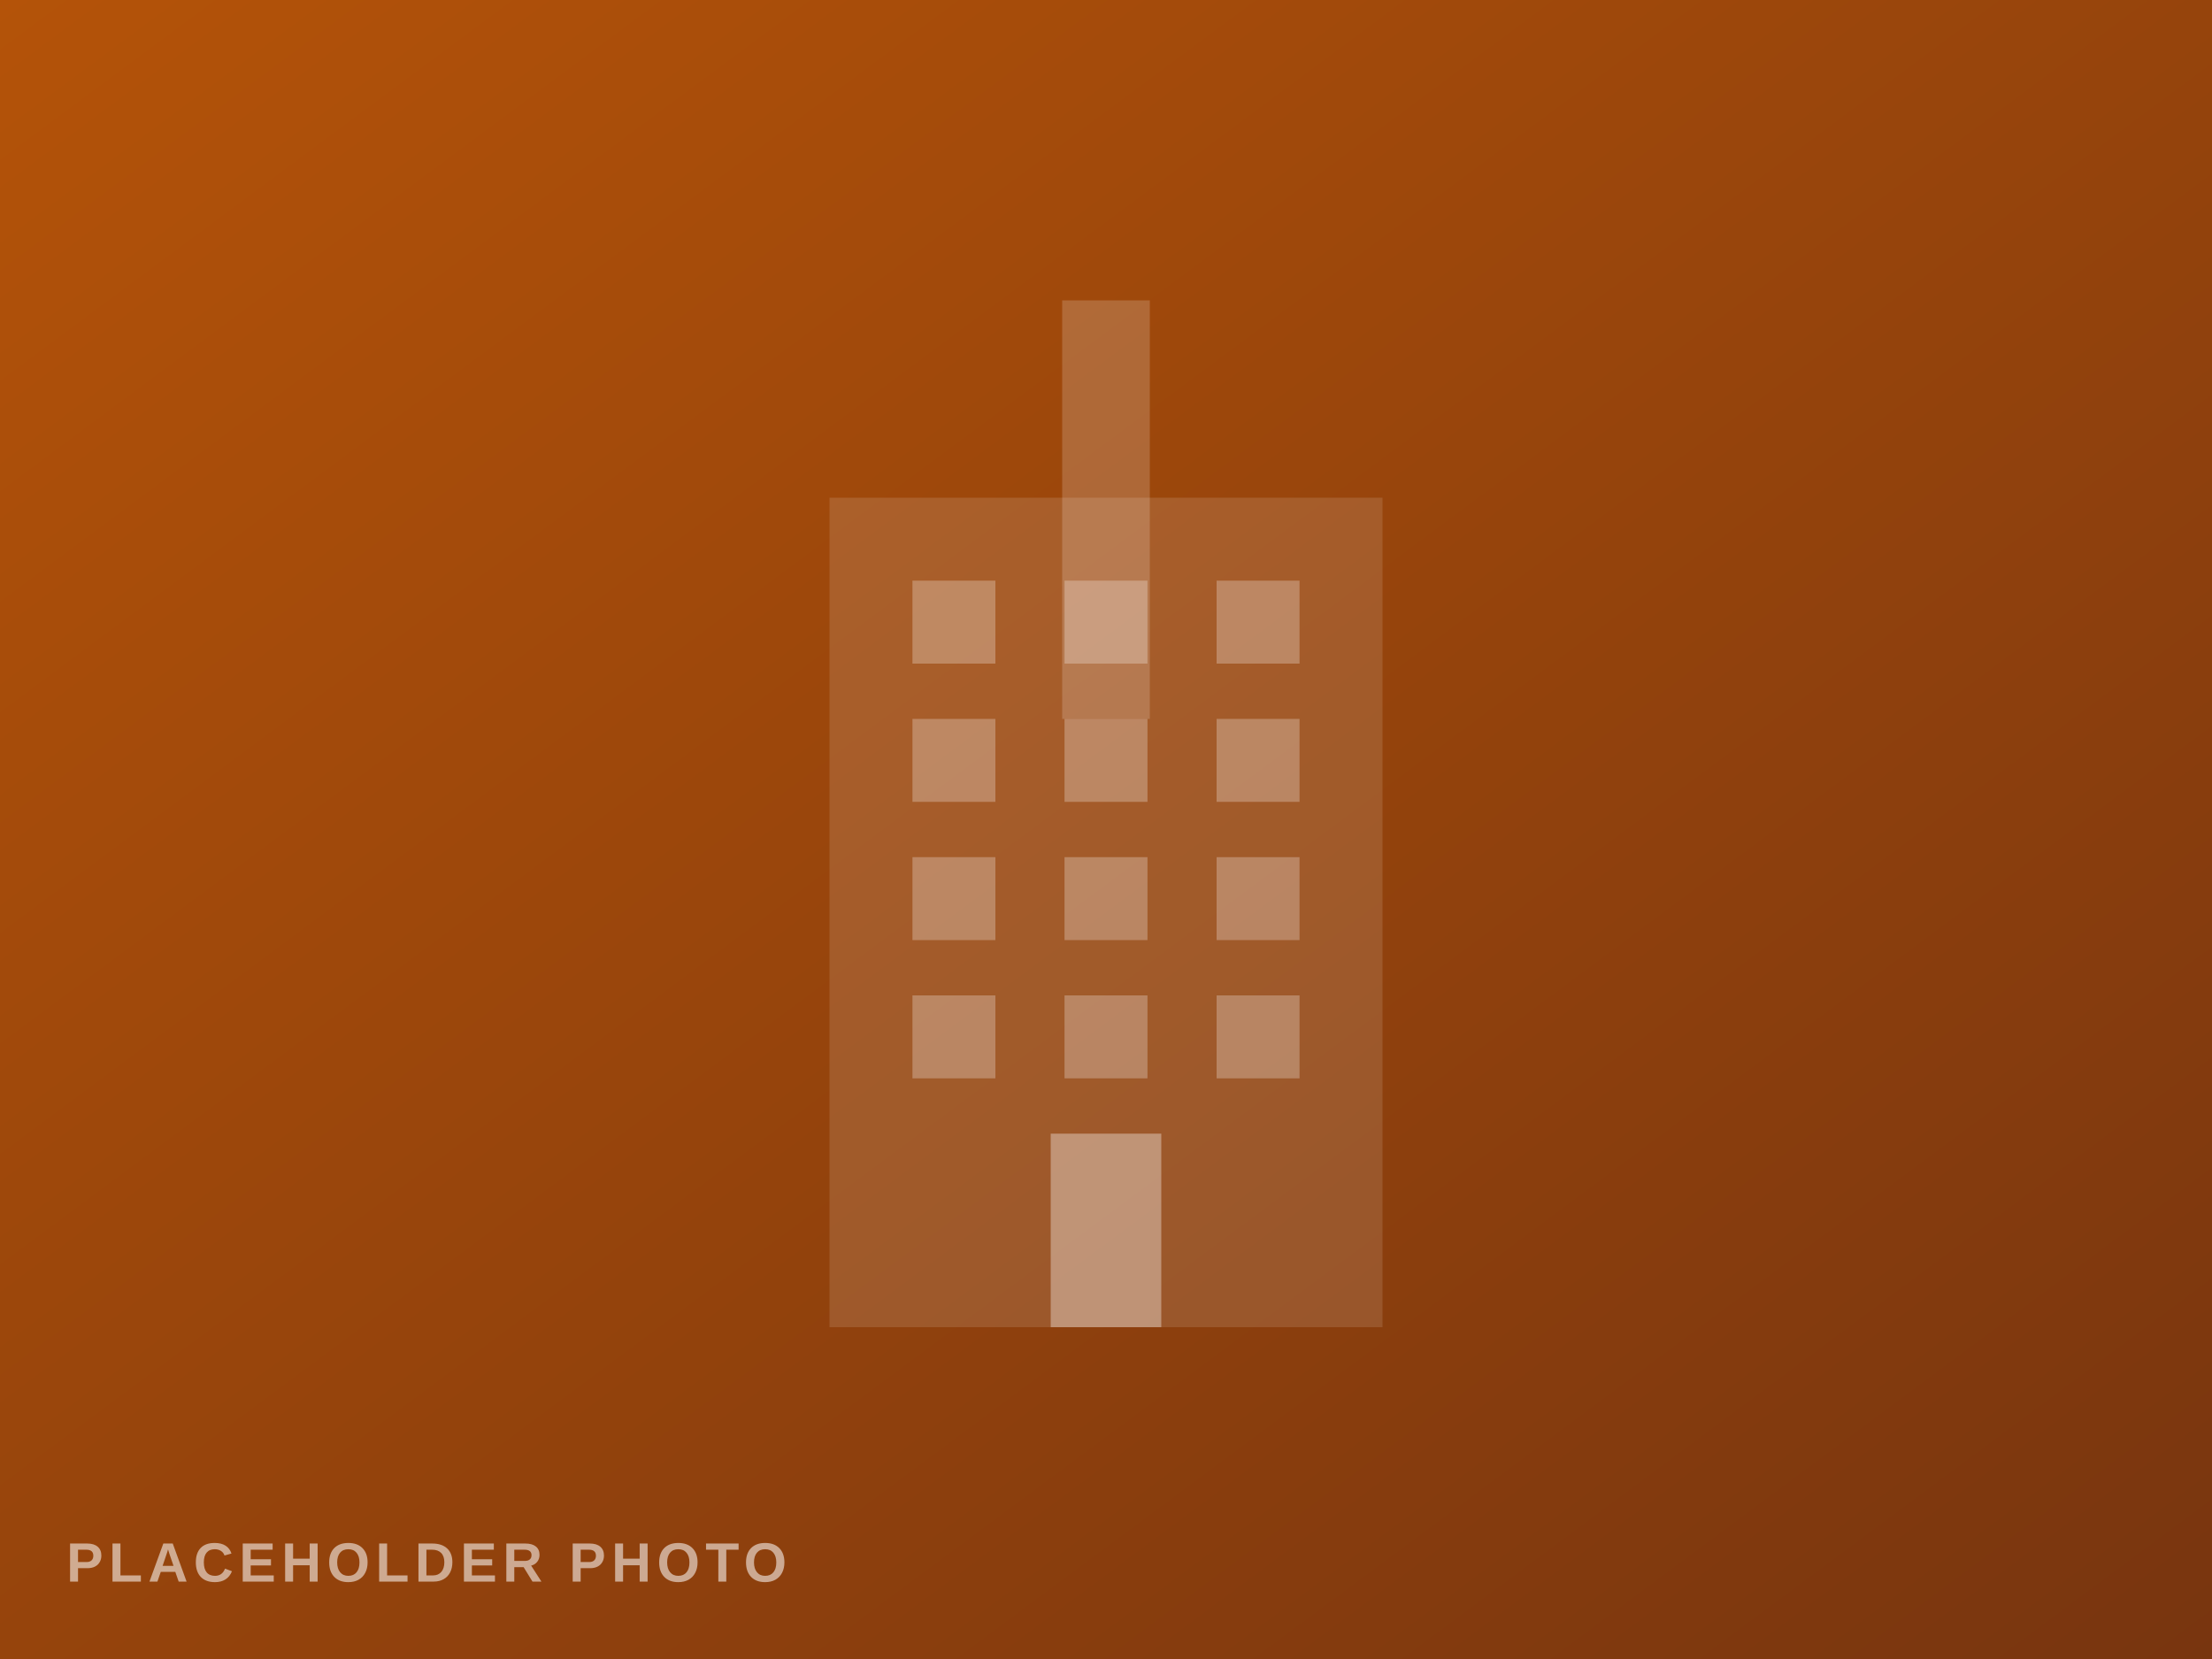
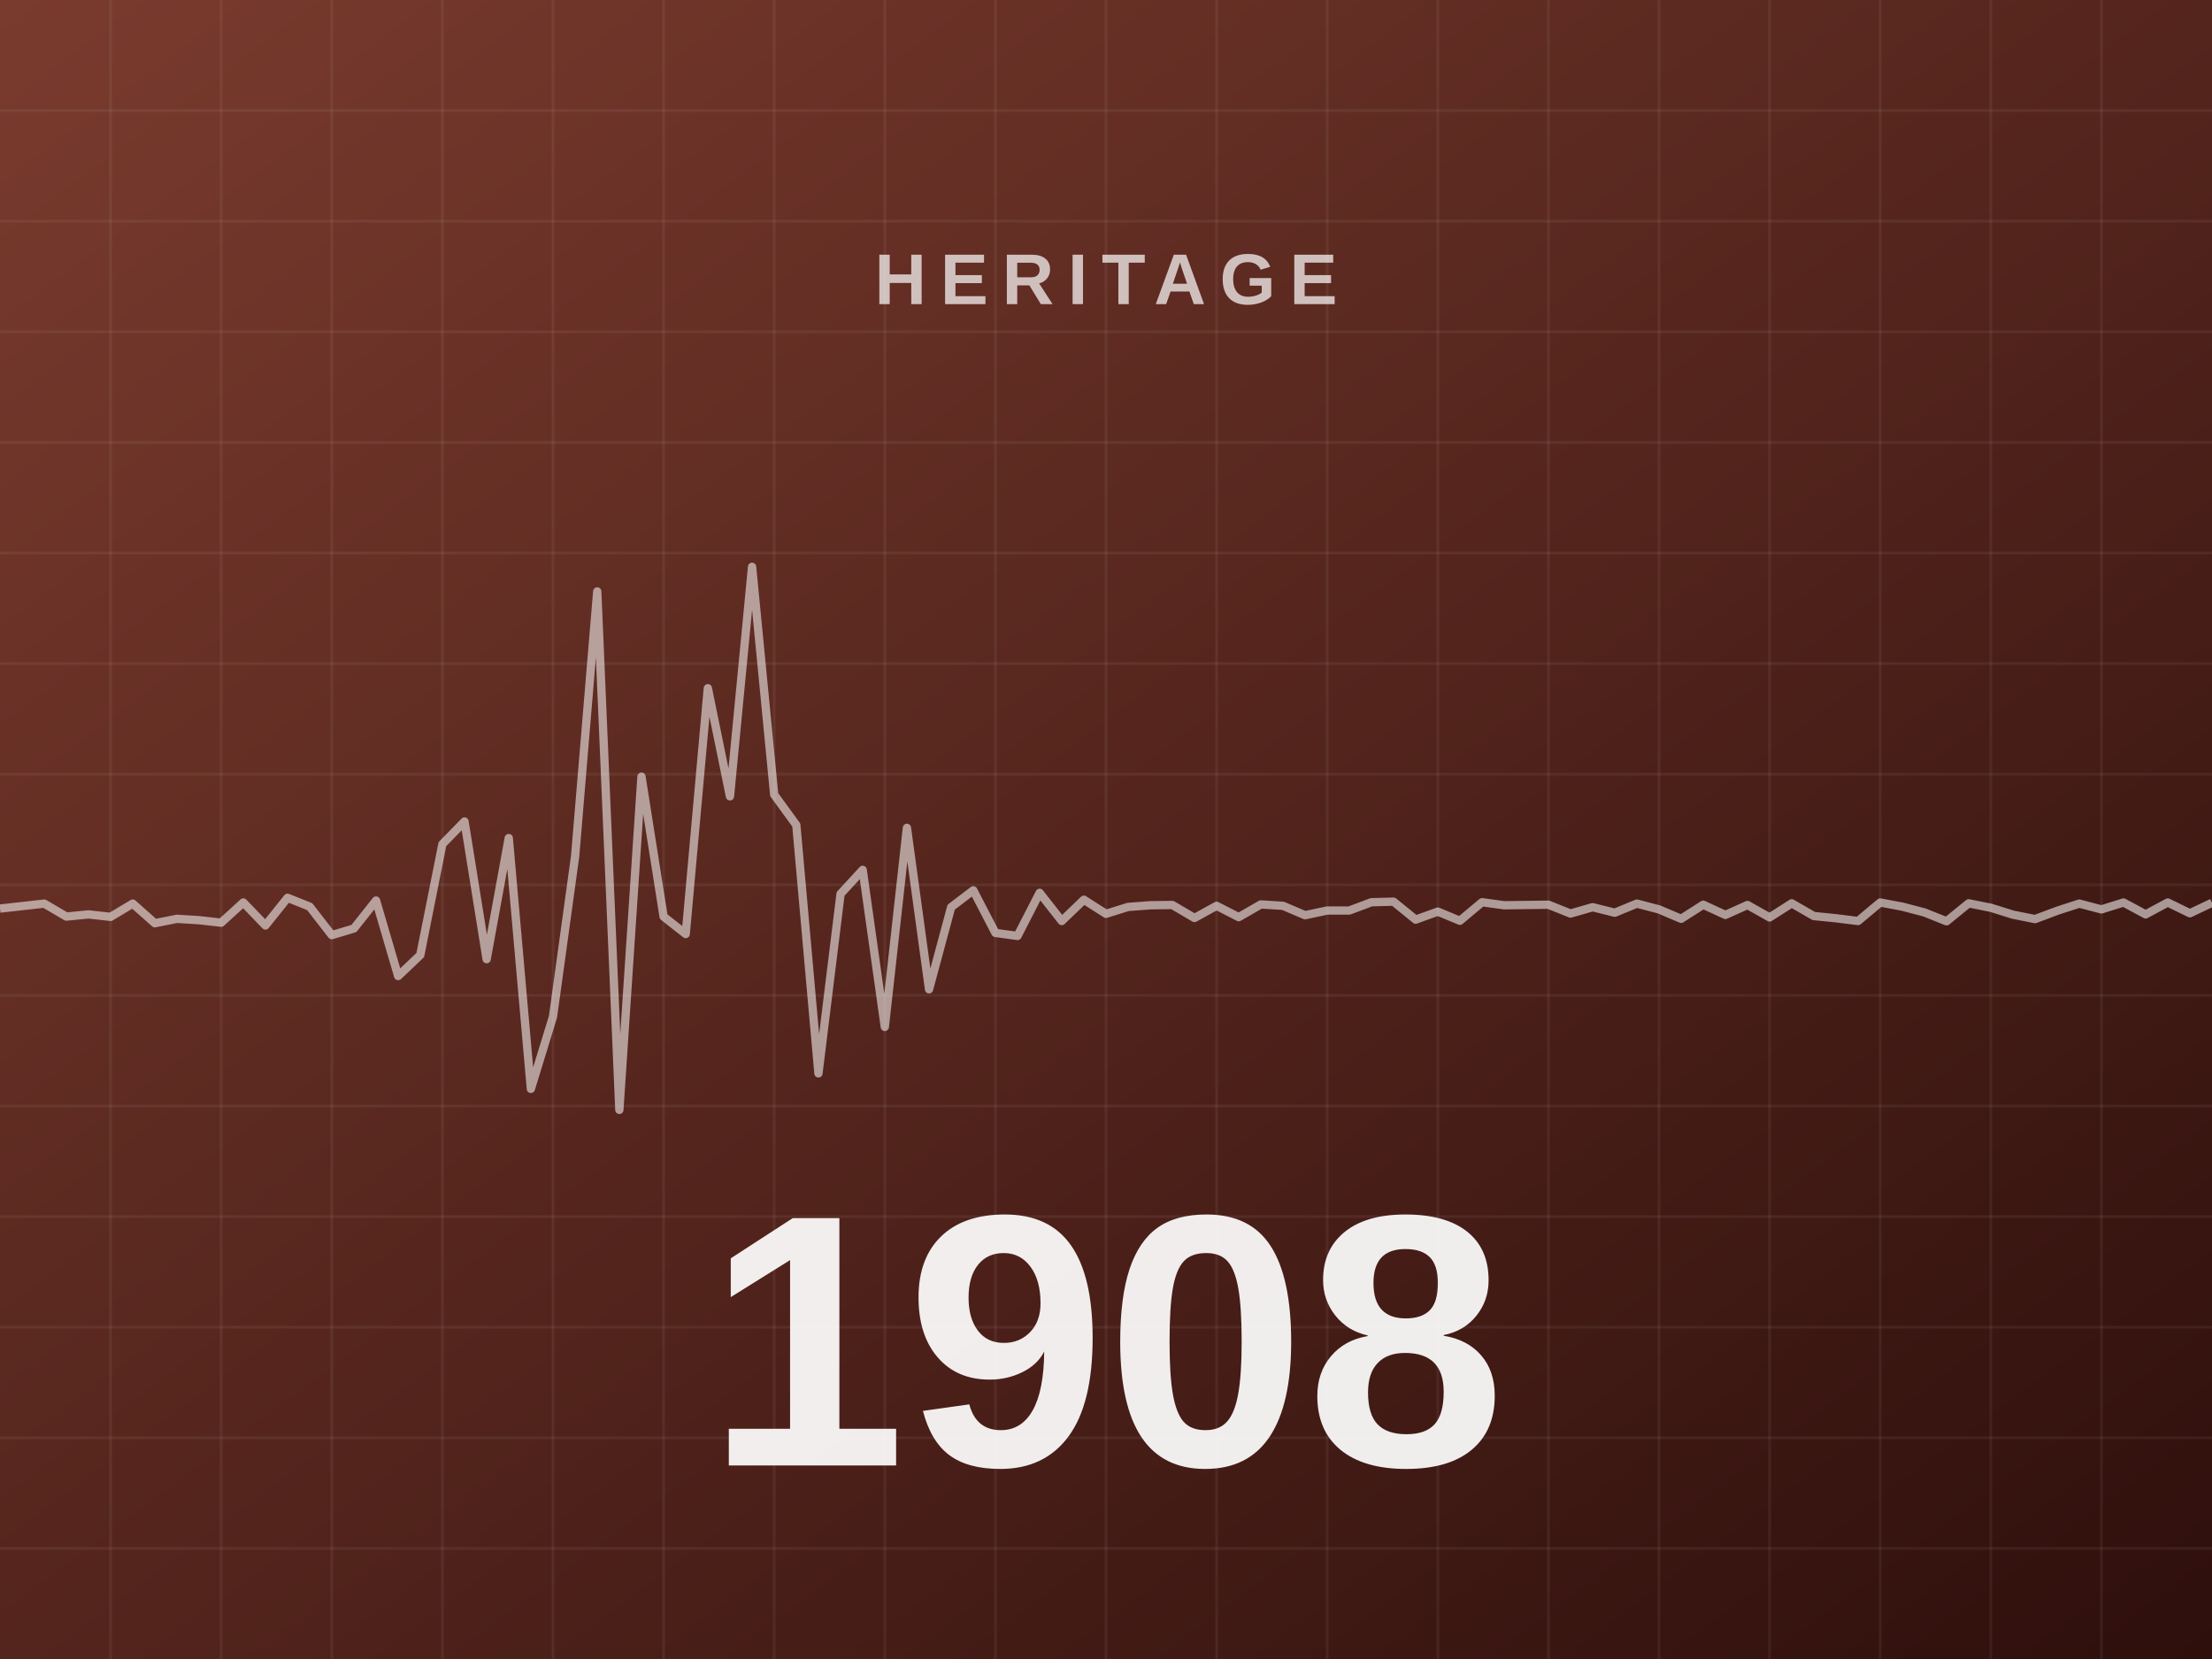
- <svg xmlns="http://www.w3.org/2000/svg" viewBox="0 0 800 600" role="img" aria-label="Placeholder image for Isaac Theatre Royal">
+ <svg xmlns="http://www.w3.org/2000/svg" viewBox="0 0 800 600" role="img" aria-label="Illustration for Isaac Theatre Royal">
  <defs>
    <linearGradient id="g-isaac-theatre-royal" x1="0" y1="0" x2="1" y2="1">
-       <stop offset="0" stop-color="#b45309" />
-       <stop offset="1" stop-color="#78350f" />
+       <stop offset="0" stop-color="#7a3b2e" />
+       <stop offset="1" stop-color="#2e0f0c" />
    </linearGradient>
  </defs>
  <rect width="800" height="600" fill="url(#g-isaac-theatre-royal)" />
-   <g opacity="0.9">
-     <rect x="300" y="180" width="200" height="300" fill="white" fill-opacity="0.14" />
-     <rect x="330" y="210" width="30" height="30" fill="white" fill-opacity="0.3" />
-     <rect x="385" y="210" width="30" height="30" fill="white" fill-opacity="0.3" />
-     <rect x="440" y="210" width="30" height="30" fill="white" fill-opacity="0.3" />
-     <rect x="330" y="260" width="30" height="30" fill="white" fill-opacity="0.3" />
-     <rect x="385" y="260" width="30" height="30" fill="white" fill-opacity="0.3" />
-     <rect x="440" y="260" width="30" height="30" fill="white" fill-opacity="0.3" />
-     <rect x="330" y="310" width="30" height="30" fill="white" fill-opacity="0.3" />
-     <rect x="385" y="310" width="30" height="30" fill="white" fill-opacity="0.3" />
-     <rect x="440" y="310" width="30" height="30" fill="white" fill-opacity="0.3" />
-     <rect x="330" y="360" width="30" height="30" fill="white" fill-opacity="0.3" />
-     <rect x="385" y="360" width="30" height="30" fill="white" fill-opacity="0.3" />
-     <rect x="440" y="360" width="30" height="30" fill="white" fill-opacity="0.3" />
-     <rect x="380" y="410" width="40" height="70" fill="white" fill-opacity="0.4" />
+   <g stroke="white" stroke-opacity="0.06" stroke-width="1">
+     <line x1="40" y1="0" x2="40" y2="600" />
+     <line x1="80" y1="0" x2="80" y2="600" />
+     <line x1="120" y1="0" x2="120" y2="600" />
+     <line x1="160" y1="0" x2="160" y2="600" />
+     <line x1="200" y1="0" x2="200" y2="600" />
+     <line x1="240" y1="0" x2="240" y2="600" />
+     <line x1="280" y1="0" x2="280" y2="600" />
+     <line x1="320" y1="0" x2="320" y2="600" />
+     <line x1="360" y1="0" x2="360" y2="600" />
+     <line x1="400" y1="0" x2="400" y2="600" />
+     <line x1="440" y1="0" x2="440" y2="600" />
+     <line x1="480" y1="0" x2="480" y2="600" />
+     <line x1="520" y1="0" x2="520" y2="600" />
+     <line x1="560" y1="0" x2="560" y2="600" />
+     <line x1="600" y1="0" x2="600" y2="600" />
+     <line x1="640" y1="0" x2="640" y2="600" />
+     <line x1="680" y1="0" x2="680" y2="600" />
+     <line x1="720" y1="0" x2="720" y2="600" />
+     <line x1="760" y1="0" x2="760" y2="600" />
+     <line x1="0" y1="40" x2="800" y2="40" />
+     <line x1="0" y1="80" x2="800" y2="80" />
+     <line x1="0" y1="120" x2="800" y2="120" />
+     <line x1="0" y1="160" x2="800" y2="160" />
+     <line x1="0" y1="200" x2="800" y2="200" />
+     <line x1="0" y1="240" x2="800" y2="240" />
+     <line x1="0" y1="280" x2="800" y2="280" />
+     <line x1="0" y1="320" x2="800" y2="320" />
+     <line x1="0" y1="360" x2="800" y2="360" />
+     <line x1="0" y1="400" x2="800" y2="400" />
+     <line x1="0" y1="440" x2="800" y2="440" />
+     <line x1="0" y1="480" x2="800" y2="480" />
+     <line x1="0" y1="520" x2="800" y2="520" />
+     <line x1="0" y1="560" x2="800" y2="560" />
  </g>
-   <text x="400" y="260" text-anchor="middle" font-family="DM Sans, Arial, sans-serif" font-size="220" font-weight="900" fill="white" fill-opacity="0.18">I</text>
-   <text x="24" y="572" font-family="Arial, sans-serif" font-size="20" font-weight="700" letter-spacing="2" fill="white" fill-opacity="0.55">PLACEHOLDER PHOTO</text>
+   <polyline points="0,328.6 8,327.7 16,326.8 24,331.5 32,330.7 40,331.6 48,326.8 56,333.9 64,332.3 72,332.8 80,333.7 88,326.4 96,334.7 104,324.7 112,327.9 120,338.2 128,335.8 136,325.7 144,353.0 152,345.4 160,305.3 168,297.1 176,346.9 184,303.1 192,393.8 200,367.7 208,309.7 216,213.9 224,401.4 232,280.9 240,331.5 248,337.8 256,248.9 264,288.0 272,205.0 280,287.4 288,298.4 296,388.2 304,323.3 312,314.6 320,371.4 328,299.4 336,357.8 344,328.1 352,322.0 360,337.4 368,338.5 376,322.9 384,333.1 392,325.4 400,330.5 408,328.0 416,327.4 424,327.3 432,332.0 440,327.6 448,331.7 456,327.1 464,327.6 472,331.0 480,329.3 488,329.3 496,326.3 504,326.1 512,332.6 520,329.7 528,333.0 536,326.3 544,327.4 552,327.3 560,327.2 568,330.4 576,328.1 584,330.1 592,326.8 600,328.9 608,332.3 616,327.2 624,330.9 632,327.3 640,331.8 648,326.7 656,331.3 664,332.1 672,333.1 680,326.4 688,327.9 696,330.0 704,333.2 712,326.7 720,328.3 728,330.8 736,332.4 744,329.4 752,326.8 760,328.9 768,326.4 776,330.7 784,326.4 792,330.3 800,326.5" fill="none" stroke="white" stroke-opacity="0.55" stroke-width="3" stroke-linejoin="round" />
+   <text x="400" y="110" text-anchor="middle" font-family="Montserrat, Arial, Helvetica, sans-serif" font-size="26" font-weight="700" letter-spacing="5" fill="white" fill-opacity="0.7">HERITAGE</text>
+   <text x="400" y="530" text-anchor="middle" font-family="Montserrat, Arial, Helvetica, sans-serif" font-size="130" font-weight="800" fill="white" fill-opacity="0.92">1908</text>
</svg>
